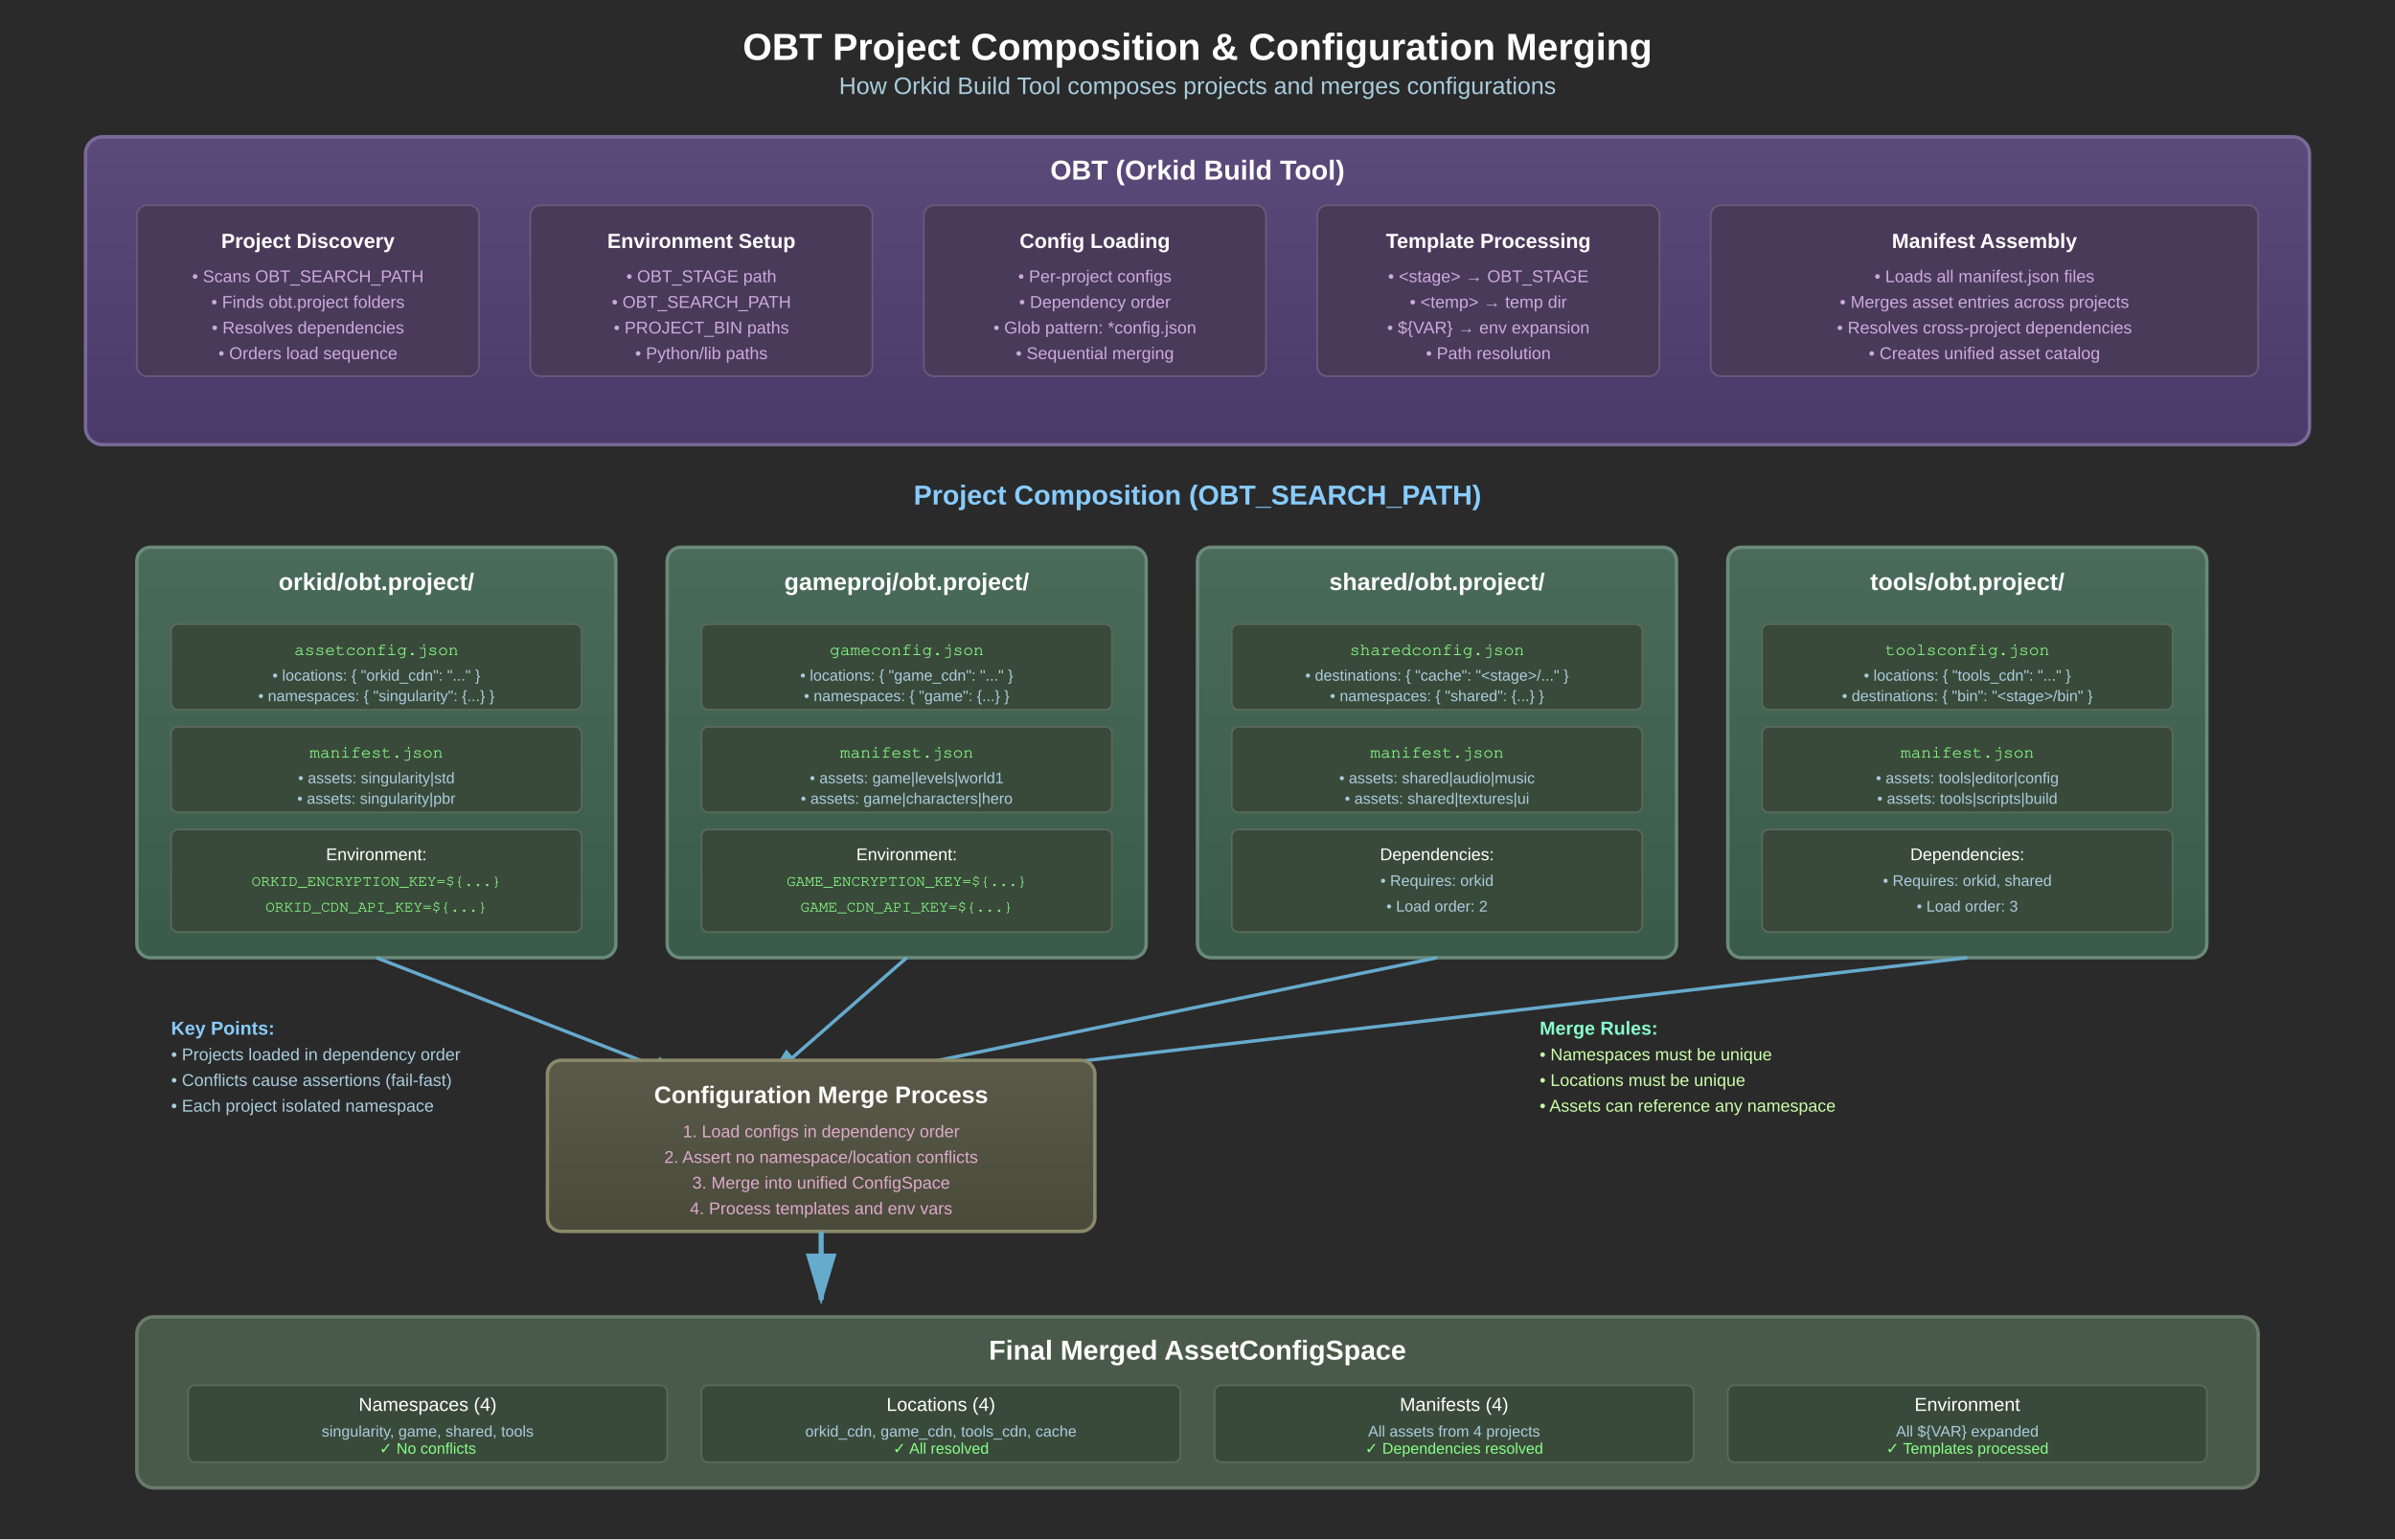
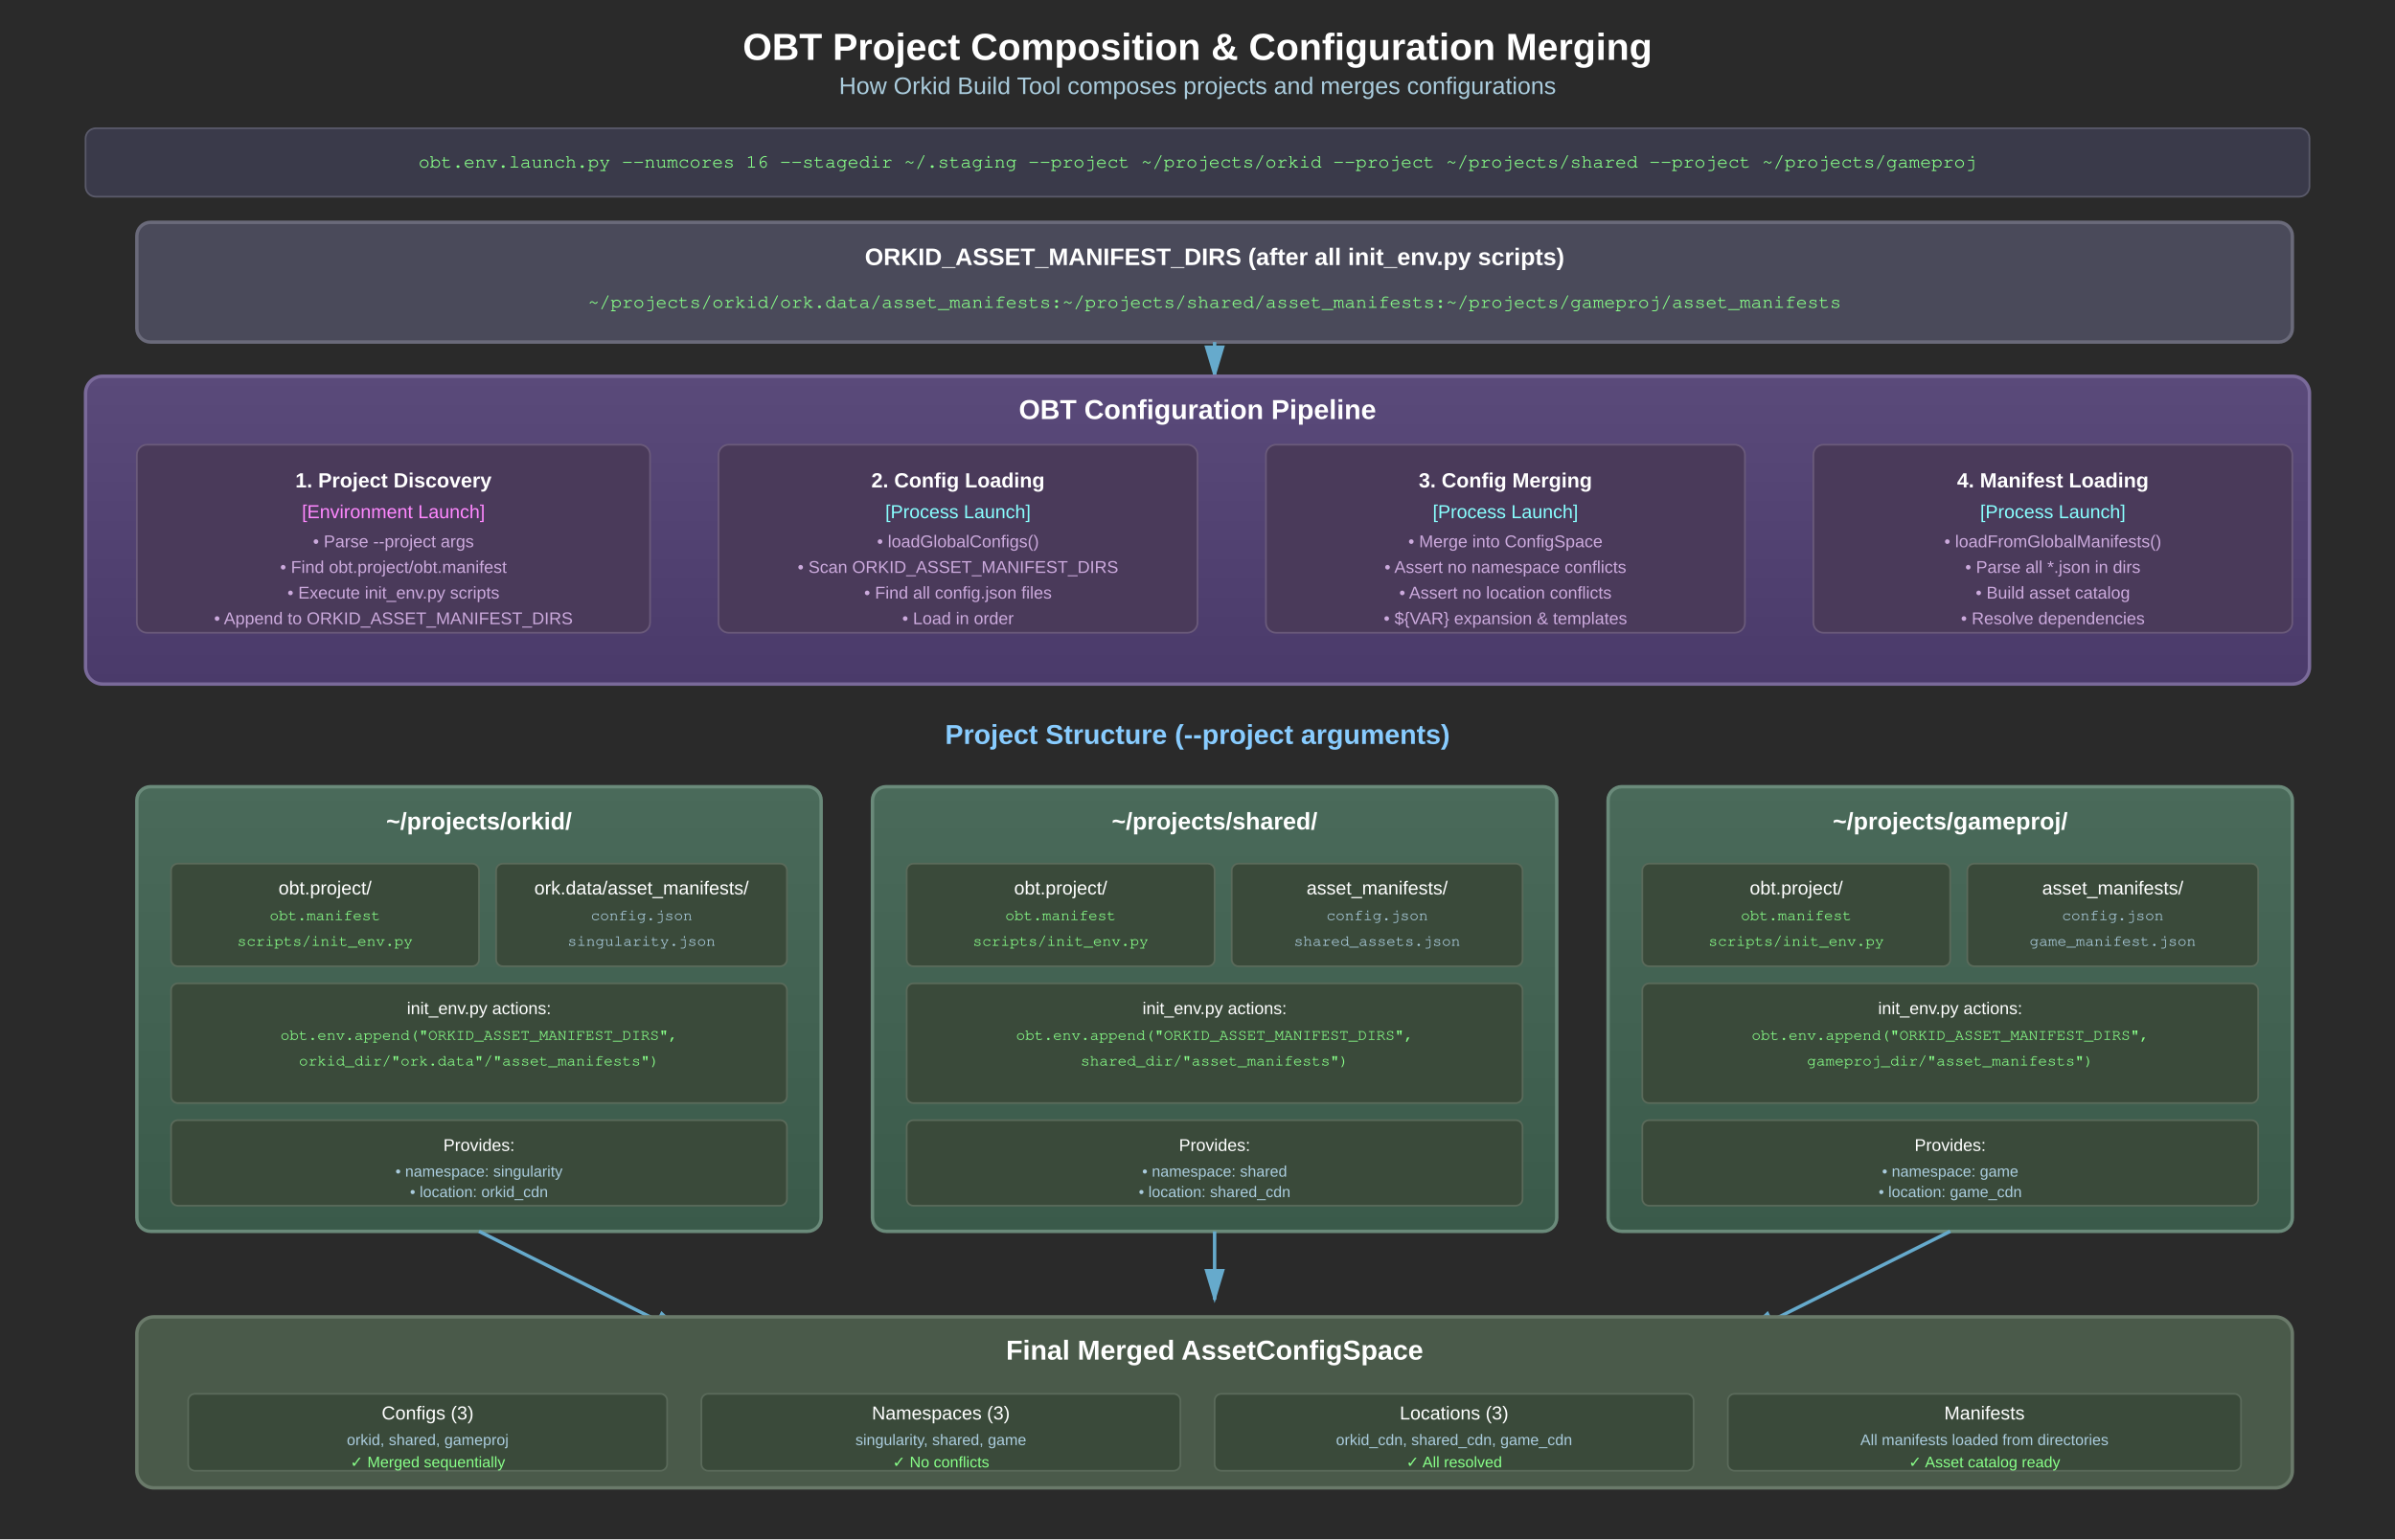
<svg xmlns="http://www.w3.org/2000/svg" width="1400" height="900" viewBox="0 0 1400 900">
  <defs>
    <marker id="arrow" markerWidth="10" markerHeight="10" refX="9" refY="3" orient="auto">
      <polygon points="0 0, 10 3, 0 6" fill="#6ac" />
    </marker>
    <linearGradient id="obtGrad" x1="0%" y1="0%" x2="0%" y2="100%">
      <stop offset="0%" style="stop-color:#5a4a7a;stop-opacity:1" />
      <stop offset="100%" style="stop-color:#4a3a6a;stop-opacity:1" />
    </linearGradient>
    <linearGradient id="projectGrad" x1="0%" y1="0%" x2="0%" y2="100%">
      <stop offset="0%" style="stop-color:#4a6a5a;stop-opacity:1" />
      <stop offset="100%" style="stop-color:#3a5a4a;stop-opacity:1" />
    </linearGradient>
    <linearGradient id="configGrad" x1="0%" y1="0%" x2="0%" y2="100%">
      <stop offset="0%" style="stop-color:#5a5a4a;stop-opacity:1" />
      <stop offset="100%" style="stop-color:#4a4a3a;stop-opacity:1" />
    </linearGradient>
  </defs>
  <rect width="1400" height="900" fill="#2a2a2a" />
  <text x="700" y="35" font-family="Arial, sans-serif" font-size="22" fill="white" text-anchor="middle" font-weight="bold">OBT Project Composition &amp; Configuration Merging</text>
  <text x="700" y="55" font-family="Arial, sans-serif" font-size="14" fill="#acd" text-anchor="middle">How Orkid Build Tool composes projects and merges configurations</text>
+   <rect x="50" y="75" width="1300" height="40" rx="6" fill="#3a3a4a" stroke="#5a5a6a" stroke-width="1" />
+   <text x="700" y="98" font-family="Courier, monospace" font-size="11" fill="#8f8" text-anchor="middle">obt.env.launch.py --numcores 16 --stagedir ~/.staging --project ~/projects/orkid --project ~/projects/shared --project ~/projects/gameproj</text>
+   <g id="env-var">
+     <rect x="80" y="130" width="1260" height="70" rx="8" fill="#4a4a5a" stroke="#6a6a7a" stroke-width="2" />
+     <text x="710" y="155" font-family="Arial, sans-serif" font-size="14" fill="white" text-anchor="middle" font-weight="bold">ORKID_ASSET_MANIFEST_DIRS (after all init_env.py scripts)</text>
+     <text x="710" y="180" font-family="Courier, monospace" font-size="11" fill="#8f8" text-anchor="middle">~/projects/orkid/ork.data/asset_manifests:~/projects/shared/asset_manifests:~/projects/gameproj/asset_manifests</text>
+     <path d="M 710 200 L 710 220" stroke="#6ac" stroke-width="2" marker-end="url(#arrow)" />
+   </g>
  <g id="obt-layer">
-     <rect x="50" y="80" width="1300" height="180" rx="10" fill="url(#obtGrad)" stroke="#7a6a9a" stroke-width="2" />
-     <text x="700" y="105" font-family="Arial, sans-serif" font-size="16" fill="white" text-anchor="middle" font-weight="bold">OBT (Orkid Build Tool)</text>
-     <rect x="80" y="120" width="200" height="100" rx="6" fill="#4a3a5a" stroke="#6a5a7a" stroke-width="1" />
-     <text x="180" y="145" font-family="Arial, sans-serif" font-size="12" fill="white" text-anchor="middle" font-weight="bold">Project Discovery</text>
-     <text x="180" y="165" font-family="Arial, sans-serif" font-size="10" fill="#cad" text-anchor="middle">• Scans OBT_SEARCH_PATH</text>
-     <text x="180" y="180" font-family="Arial, sans-serif" font-size="10" fill="#cad" text-anchor="middle">• Finds obt.project folders</text>
-     <text x="180" y="195" font-family="Arial, sans-serif" font-size="10" fill="#cad" text-anchor="middle">• Resolves dependencies</text>
-     <text x="180" y="210" font-family="Arial, sans-serif" font-size="10" fill="#cad" text-anchor="middle">• Orders load sequence</text>
-     <rect x="310" y="120" width="200" height="100" rx="6" fill="#4a3a5a" stroke="#6a5a7a" stroke-width="1" />
-     <text x="410" y="145" font-family="Arial, sans-serif" font-size="12" fill="white" text-anchor="middle" font-weight="bold">Environment Setup</text>
-     <text x="410" y="165" font-family="Arial, sans-serif" font-size="10" fill="#cad" text-anchor="middle">• OBT_STAGE path</text>
-     <text x="410" y="180" font-family="Arial, sans-serif" font-size="10" fill="#cad" text-anchor="middle">• OBT_SEARCH_PATH</text>
-     <text x="410" y="195" font-family="Arial, sans-serif" font-size="10" fill="#cad" text-anchor="middle">• PROJECT_BIN paths</text>
-     <text x="410" y="210" font-family="Arial, sans-serif" font-size="10" fill="#cad" text-anchor="middle">• Python/lib paths</text>
-     <rect x="540" y="120" width="200" height="100" rx="6" fill="#4a3a5a" stroke="#6a5a7a" stroke-width="1" />
-     <text x="640" y="145" font-family="Arial, sans-serif" font-size="12" fill="white" text-anchor="middle" font-weight="bold">Config Loading</text>
-     <text x="640" y="165" font-family="Arial, sans-serif" font-size="10" fill="#cad" text-anchor="middle">• Per-project configs</text>
-     <text x="640" y="180" font-family="Arial, sans-serif" font-size="10" fill="#cad" text-anchor="middle">• Dependency order</text>
-     <text x="640" y="195" font-family="Arial, sans-serif" font-size="10" fill="#cad" text-anchor="middle">• Glob pattern: *config.json</text>
-     <text x="640" y="210" font-family="Arial, sans-serif" font-size="10" fill="#cad" text-anchor="middle">• Sequential merging</text>
-     <rect x="770" y="120" width="200" height="100" rx="6" fill="#4a3a5a" stroke="#6a5a7a" stroke-width="1" />
-     <text x="870" y="145" font-family="Arial, sans-serif" font-size="12" fill="white" text-anchor="middle" font-weight="bold">Template Processing</text>
-     <text x="870" y="165" font-family="Arial, sans-serif" font-size="10" fill="#cad" text-anchor="middle">• &lt;stage&gt; → OBT_STAGE</text>
-     <text x="870" y="180" font-family="Arial, sans-serif" font-size="10" fill="#cad" text-anchor="middle">• &lt;temp&gt; → temp dir</text>
-     <text x="870" y="195" font-family="Arial, sans-serif" font-size="10" fill="#cad" text-anchor="middle">• ${VAR} → env expansion</text>
-     <text x="870" y="210" font-family="Arial, sans-serif" font-size="10" fill="#cad" text-anchor="middle">• Path resolution</text>
-     <rect x="1000" y="120" width="320" height="100" rx="6" fill="#4a3a5a" stroke="#6a5a7a" stroke-width="1" />
-     <text x="1160" y="145" font-family="Arial, sans-serif" font-size="12" fill="white" text-anchor="middle" font-weight="bold">Manifest Assembly</text>
-     <text x="1160" y="165" font-family="Arial, sans-serif" font-size="10" fill="#cad" text-anchor="middle">• Loads all manifest.json files</text>
-     <text x="1160" y="180" font-family="Arial, sans-serif" font-size="10" fill="#cad" text-anchor="middle">• Merges asset entries across projects</text>
-     <text x="1160" y="195" font-family="Arial, sans-serif" font-size="10" fill="#cad" text-anchor="middle">• Resolves cross-project dependencies</text>
-     <text x="1160" y="210" font-family="Arial, sans-serif" font-size="10" fill="#cad" text-anchor="middle">• Creates unified asset catalog</text>
+     <rect x="50" y="220" width="1300" height="180" rx="10" fill="url(#obtGrad)" stroke="#7a6a9a" stroke-width="2" />
+     <text x="700" y="245" font-family="Arial, sans-serif" font-size="16" fill="white" text-anchor="middle" font-weight="bold">OBT Configuration Pipeline</text>
+     <rect x="80" y="260" width="300" height="110" rx="6" fill="#4a3a5a" stroke="#6a5a7a" stroke-width="1" />
+     <text x="230" y="285" font-family="Arial, sans-serif" font-size="12" fill="white" text-anchor="middle" font-weight="bold">1. Project Discovery</text>
+     <text x="230" y="303" font-family="Arial, sans-serif" font-size="11" fill="#f8f" text-anchor="middle">[Environment Launch]</text>
+     <text x="230" y="320" font-family="Arial, sans-serif" font-size="10" fill="#cad" text-anchor="middle">• Parse --project args</text>
+     <text x="230" y="335" font-family="Arial, sans-serif" font-size="10" fill="#cad" text-anchor="middle">• Find obt.project/obt.manifest</text>
+     <text x="230" y="350" font-family="Arial, sans-serif" font-size="10" fill="#cad" text-anchor="middle">• Execute init_env.py scripts</text>
+     <text x="230" y="365" font-family="Arial, sans-serif" font-size="10" fill="#cad" text-anchor="middle">• Append to ORKID_ASSET_MANIFEST_DIRS</text>
+     <rect x="420" y="260" width="280" height="110" rx="6" fill="#4a3a5a" stroke="#6a5a7a" stroke-width="1" />
+     <text x="560" y="285" font-family="Arial, sans-serif" font-size="12" fill="white" text-anchor="middle" font-weight="bold">2. Config Loading</text>
+     <text x="560" y="303" font-family="Arial, sans-serif" font-size="11" fill="#8ff" text-anchor="middle">[Process Launch]</text>
+     <text x="560" y="320" font-family="Arial, sans-serif" font-size="10" fill="#cad" text-anchor="middle">• loadGlobalConfigs()</text>
+     <text x="560" y="335" font-family="Arial, sans-serif" font-size="10" fill="#cad" text-anchor="middle">• Scan ORKID_ASSET_MANIFEST_DIRS</text>
+     <text x="560" y="350" font-family="Arial, sans-serif" font-size="10" fill="#cad" text-anchor="middle">• Find all config.json files</text>
+     <text x="560" y="365" font-family="Arial, sans-serif" font-size="10" fill="#cad" text-anchor="middle">• Load in order</text>
+     <rect x="740" y="260" width="280" height="110" rx="6" fill="#4a3a5a" stroke="#6a5a7a" stroke-width="1" />
+     <text x="880" y="285" font-family="Arial, sans-serif" font-size="12" fill="white" text-anchor="middle" font-weight="bold">3. Config Merging</text>
+     <text x="880" y="303" font-family="Arial, sans-serif" font-size="11" fill="#8ff" text-anchor="middle">[Process Launch]</text>
+     <text x="880" y="320" font-family="Arial, sans-serif" font-size="10" fill="#cad" text-anchor="middle">• Merge into ConfigSpace</text>
+     <text x="880" y="335" font-family="Arial, sans-serif" font-size="10" fill="#cad" text-anchor="middle">• Assert no namespace conflicts</text>
+     <text x="880" y="350" font-family="Arial, sans-serif" font-size="10" fill="#cad" text-anchor="middle">• Assert no location conflicts</text>
+     <text x="880" y="365" font-family="Arial, sans-serif" font-size="10" fill="#cad" text-anchor="middle">• ${VAR} expansion &amp; templates</text>
+     <rect x="1060" y="260" width="280" height="110" rx="6" fill="#4a3a5a" stroke="#6a5a7a" stroke-width="1" />
+     <text x="1200" y="285" font-family="Arial, sans-serif" font-size="12" fill="white" text-anchor="middle" font-weight="bold">4. Manifest Loading</text>
+     <text x="1200" y="303" font-family="Arial, sans-serif" font-size="11" fill="#8ff" text-anchor="middle">[Process Launch]</text>
+     <text x="1200" y="320" font-family="Arial, sans-serif" font-size="10" fill="#cad" text-anchor="middle">• loadFromGlobalManifests()</text>
+     <text x="1200" y="335" font-family="Arial, sans-serif" font-size="10" fill="#cad" text-anchor="middle">• Parse all *.json in dirs</text>
+     <text x="1200" y="350" font-family="Arial, sans-serif" font-size="10" fill="#cad" text-anchor="middle">• Build asset catalog</text>
+     <text x="1200" y="365" font-family="Arial, sans-serif" font-size="10" fill="#cad" text-anchor="middle">• Resolve dependencies</text>
  </g>
  <g id="projects-layer">
-     <text x="700" y="295" font-family="Arial, sans-serif" font-size="16" fill="#8cf" text-anchor="middle" font-weight="bold">Project Composition (OBT_SEARCH_PATH)</text>
+     <text x="700" y="435" font-family="Arial, sans-serif" font-size="16" fill="#8cf" text-anchor="middle" font-weight="bold">Project Structure (--project arguments)</text>
    <g id="project-orkid">
-       <rect x="80" y="320" width="280" height="240" rx="8" fill="url(#projectGrad)" stroke="#6a8a7a" stroke-width="2" />
-       <text x="220" y="345" font-family="Arial, sans-serif" font-size="14" fill="white" text-anchor="middle" font-weight="bold">orkid/obt.project/</text>
-       <rect x="100" y="365" width="240" height="50" rx="4" fill="#3a4a3a" stroke="#5a6a5a" stroke-width="1" />
-       <text x="220" y="383" font-family="Courier, monospace" font-size="10" fill="#8f8" text-anchor="middle">assetconfig.json</text>
-       <text x="220" y="398" font-family="Arial, sans-serif" font-size="9" fill="#acd" text-anchor="middle">• locations: { "orkid_cdn": "..." }</text>
-       <text x="220" y="410" font-family="Arial, sans-serif" font-size="9" fill="#acd" text-anchor="middle">• namespaces: { "singularity": {...} }</text>
-       <rect x="100" y="425" width="240" height="50" rx="4" fill="#3a4a3a" stroke="#5a6a5a" stroke-width="1" />
-       <text x="220" y="443" font-family="Courier, monospace" font-size="10" fill="#8f8" text-anchor="middle">manifest.json</text>
-       <text x="220" y="458" font-family="Arial, sans-serif" font-size="9" fill="#acd" text-anchor="middle">• assets: singularity|std</text>
-       <text x="220" y="470" font-family="Arial, sans-serif" font-size="9" fill="#acd" text-anchor="middle">• assets: singularity|pbr</text>
-       <rect x="100" y="485" width="240" height="60" rx="4" fill="#3a4a3a" stroke="#5a6a5a" stroke-width="1" />
-       <text x="220" y="503" font-family="Arial, sans-serif" font-size="10" fill="white" text-anchor="middle">Environment:</text>
-       <text x="220" y="518" font-family="Courier, monospace" font-size="9" fill="#8f8" text-anchor="middle">ORKID_ENCRYPTION_KEY=${...}</text>
-       <text x="220" y="533" font-family="Courier, monospace" font-size="9" fill="#8f8" text-anchor="middle">ORKID_CDN_API_KEY=${...}</text>
+       <rect x="80" y="460" width="400" height="260" rx="8" fill="url(#projectGrad)" stroke="#6a8a7a" stroke-width="2" />
+       <text x="280" y="485" font-family="Arial, sans-serif" font-size="14" fill="white" text-anchor="middle" font-weight="bold">~/projects/orkid/</text>
+       <rect x="100" y="505" width="180" height="60" rx="4" fill="#3a4a3a" stroke="#5a6a5a" stroke-width="1" />
+       <text x="190" y="523" font-family="Arial, sans-serif" font-size="11" fill="white" text-anchor="middle">obt.project/</text>
+       <text x="190" y="538" font-family="Courier, monospace" font-size="9" fill="#8f8" text-anchor="middle">obt.manifest</text>
+       <text x="190" y="553" font-family="Courier, monospace" font-size="9" fill="#8f8" text-anchor="middle">scripts/init_env.py</text>
+       <rect x="290" y="505" width="170" height="60" rx="4" fill="#3a4a3a" stroke="#5a6a5a" stroke-width="1" />
+       <text x="375" y="523" font-family="Arial, sans-serif" font-size="11" fill="white" text-anchor="middle">ork.data/asset_manifests/</text>
+       <text x="375" y="538" font-family="Courier, monospace" font-size="9" fill="#acd" text-anchor="middle">config.json</text>
+       <text x="375" y="553" font-family="Courier, monospace" font-size="9" fill="#acd" text-anchor="middle">singularity.json</text>
+       <rect x="100" y="575" width="360" height="70" rx="4" fill="#3a4a3a" stroke="#5a6a5a" stroke-width="1" />
+       <text x="280" y="593" font-family="Arial, sans-serif" font-size="10" fill="white" text-anchor="middle">init_env.py actions:</text>
+       <text x="280" y="608" font-family="Courier, monospace" font-size="9" fill="#8f8" text-anchor="middle">obt.env.append("ORKID_ASSET_MANIFEST_DIRS",</text>
+       <text x="280" y="623" font-family="Courier, monospace" font-size="9" fill="#8f8" text-anchor="middle">               orkid_dir/"ork.data"/"asset_manifests")</text>
+       <rect x="100" y="655" width="360" height="50" rx="4" fill="#3a4a3a" stroke="#5a6a5a" stroke-width="1" />
+       <text x="280" y="673" font-family="Arial, sans-serif" font-size="10" fill="white" text-anchor="middle">Provides:</text>
+       <text x="280" y="688" font-family="Arial, sans-serif" font-size="9" fill="#acd" text-anchor="middle">• namespace: singularity</text>
+       <text x="280" y="700" font-family="Arial, sans-serif" font-size="9" fill="#acd" text-anchor="middle">• location: orkid_cdn</text>
+     </g>
+     <g id="project-shared">
+       <rect x="510" y="460" width="400" height="260" rx="8" fill="url(#projectGrad)" stroke="#6a8a7a" stroke-width="2" />
+       <text x="710" y="485" font-family="Arial, sans-serif" font-size="14" fill="white" text-anchor="middle" font-weight="bold">~/projects/shared/</text>
+       <rect x="530" y="505" width="180" height="60" rx="4" fill="#3a4a3a" stroke="#5a6a5a" stroke-width="1" />
+       <text x="620" y="523" font-family="Arial, sans-serif" font-size="11" fill="white" text-anchor="middle">obt.project/</text>
+       <text x="620" y="538" font-family="Courier, monospace" font-size="9" fill="#8f8" text-anchor="middle">obt.manifest</text>
+       <text x="620" y="553" font-family="Courier, monospace" font-size="9" fill="#8f8" text-anchor="middle">scripts/init_env.py</text>
+       <rect x="720" y="505" width="170" height="60" rx="4" fill="#3a4a3a" stroke="#5a6a5a" stroke-width="1" />
+       <text x="805" y="523" font-family="Arial, sans-serif" font-size="11" fill="white" text-anchor="middle">asset_manifests/</text>
+       <text x="805" y="538" font-family="Courier, monospace" font-size="9" fill="#acd" text-anchor="middle">config.json</text>
+       <text x="805" y="553" font-family="Courier, monospace" font-size="9" fill="#acd" text-anchor="middle">shared_assets.json</text>
+       <rect x="530" y="575" width="360" height="70" rx="4" fill="#3a4a3a" stroke="#5a6a5a" stroke-width="1" />
+       <text x="710" y="593" font-family="Arial, sans-serif" font-size="10" fill="white" text-anchor="middle">init_env.py actions:</text>
+       <text x="710" y="608" font-family="Courier, monospace" font-size="9" fill="#8f8" text-anchor="middle">obt.env.append("ORKID_ASSET_MANIFEST_DIRS",</text>
+       <text x="710" y="623" font-family="Courier, monospace" font-size="9" fill="#8f8" text-anchor="middle">               shared_dir/"asset_manifests")</text>
+       <rect x="530" y="655" width="360" height="50" rx="4" fill="#3a4a3a" stroke="#5a6a5a" stroke-width="1" />
+       <text x="710" y="673" font-family="Arial, sans-serif" font-size="10" fill="white" text-anchor="middle">Provides:</text>
+       <text x="710" y="688" font-family="Arial, sans-serif" font-size="9" fill="#acd" text-anchor="middle">• namespace: shared</text>
+       <text x="710" y="700" font-family="Arial, sans-serif" font-size="9" fill="#acd" text-anchor="middle">• location: shared_cdn</text>
    </g>
    <g id="project-game">
-       <rect x="390" y="320" width="280" height="240" rx="8" fill="url(#projectGrad)" stroke="#6a8a7a" stroke-width="2" />
-       <text x="530" y="345" font-family="Arial, sans-serif" font-size="14" fill="white" text-anchor="middle" font-weight="bold">gameproj/obt.project/</text>
-       <rect x="410" y="365" width="240" height="50" rx="4" fill="#3a4a3a" stroke="#5a6a5a" stroke-width="1" />
-       <text x="530" y="383" font-family="Courier, monospace" font-size="10" fill="#8f8" text-anchor="middle">gameconfig.json</text>
-       <text x="530" y="398" font-family="Arial, sans-serif" font-size="9" fill="#acd" text-anchor="middle">• locations: { "game_cdn": "..." }</text>
-       <text x="530" y="410" font-family="Arial, sans-serif" font-size="9" fill="#acd" text-anchor="middle">• namespaces: { "game": {...} }</text>
-       <rect x="410" y="425" width="240" height="50" rx="4" fill="#3a4a3a" stroke="#5a6a5a" stroke-width="1" />
-       <text x="530" y="443" font-family="Courier, monospace" font-size="10" fill="#8f8" text-anchor="middle">manifest.json</text>
-       <text x="530" y="458" font-family="Arial, sans-serif" font-size="9" fill="#acd" text-anchor="middle">• assets: game|levels|world1</text>
-       <text x="530" y="470" font-family="Arial, sans-serif" font-size="9" fill="#acd" text-anchor="middle">• assets: game|characters|hero</text>
-       <rect x="410" y="485" width="240" height="60" rx="4" fill="#3a4a3a" stroke="#5a6a5a" stroke-width="1" />
-       <text x="530" y="503" font-family="Arial, sans-serif" font-size="10" fill="white" text-anchor="middle">Environment:</text>
-       <text x="530" y="518" font-family="Courier, monospace" font-size="9" fill="#8f8" text-anchor="middle">GAME_ENCRYPTION_KEY=${...}</text>
-       <text x="530" y="533" font-family="Courier, monospace" font-size="9" fill="#8f8" text-anchor="middle">GAME_CDN_API_KEY=${...}</text>
-     </g>
-     <g id="project-shared">
-       <rect x="700" y="320" width="280" height="240" rx="8" fill="url(#projectGrad)" stroke="#6a8a7a" stroke-width="2" />
-       <text x="840" y="345" font-family="Arial, sans-serif" font-size="14" fill="white" text-anchor="middle" font-weight="bold">shared/obt.project/</text>
-       <rect x="720" y="365" width="240" height="50" rx="4" fill="#3a4a3a" stroke="#5a6a5a" stroke-width="1" />
-       <text x="840" y="383" font-family="Courier, monospace" font-size="10" fill="#8f8" text-anchor="middle">sharedconfig.json</text>
-       <text x="840" y="398" font-family="Arial, sans-serif" font-size="9" fill="#acd" text-anchor="middle">• destinations: { "cache": "&lt;stage&gt;/..." }</text>
-       <text x="840" y="410" font-family="Arial, sans-serif" font-size="9" fill="#acd" text-anchor="middle">• namespaces: { "shared": {...} }</text>
-       <rect x="720" y="425" width="240" height="50" rx="4" fill="#3a4a3a" stroke="#5a6a5a" stroke-width="1" />
-       <text x="840" y="443" font-family="Courier, monospace" font-size="10" fill="#8f8" text-anchor="middle">manifest.json</text>
-       <text x="840" y="458" font-family="Arial, sans-serif" font-size="9" fill="#acd" text-anchor="middle">• assets: shared|audio|music</text>
-       <text x="840" y="470" font-family="Arial, sans-serif" font-size="9" fill="#acd" text-anchor="middle">• assets: shared|textures|ui</text>
-       <rect x="720" y="485" width="240" height="60" rx="4" fill="#3a4a3a" stroke="#5a6a5a" stroke-width="1" />
-       <text x="840" y="503" font-family="Arial, sans-serif" font-size="10" fill="white" text-anchor="middle">Dependencies:</text>
-       <text x="840" y="518" font-family="Arial, sans-serif" font-size="9" fill="#acd" text-anchor="middle">• Requires: orkid</text>
-       <text x="840" y="533" font-family="Arial, sans-serif" font-size="9" fill="#acd" text-anchor="middle">• Load order: 2</text>
-     </g>
-     <g id="project-tools">
-       <rect x="1010" y="320" width="280" height="240" rx="8" fill="url(#projectGrad)" stroke="#6a8a7a" stroke-width="2" />
-       <text x="1150" y="345" font-family="Arial, sans-serif" font-size="14" fill="white" text-anchor="middle" font-weight="bold">tools/obt.project/</text>
-       <rect x="1030" y="365" width="240" height="50" rx="4" fill="#3a4a3a" stroke="#5a6a5a" stroke-width="1" />
-       <text x="1150" y="383" font-family="Courier, monospace" font-size="10" fill="#8f8" text-anchor="middle">toolsconfig.json</text>
-       <text x="1150" y="398" font-family="Arial, sans-serif" font-size="9" fill="#acd" text-anchor="middle">• locations: { "tools_cdn": "..." }</text>
-       <text x="1150" y="410" font-family="Arial, sans-serif" font-size="9" fill="#acd" text-anchor="middle">• destinations: { "bin": "&lt;stage&gt;/bin" }</text>
-       <rect x="1030" y="425" width="240" height="50" rx="4" fill="#3a4a3a" stroke="#5a6a5a" stroke-width="1" />
-       <text x="1150" y="443" font-family="Courier, monospace" font-size="10" fill="#8f8" text-anchor="middle">manifest.json</text>
-       <text x="1150" y="458" font-family="Arial, sans-serif" font-size="9" fill="#acd" text-anchor="middle">• assets: tools|editor|config</text>
-       <text x="1150" y="470" font-family="Arial, sans-serif" font-size="9" fill="#acd" text-anchor="middle">• assets: tools|scripts|build</text>
-       <rect x="1030" y="485" width="240" height="60" rx="4" fill="#3a4a3a" stroke="#5a6a5a" stroke-width="1" />
-       <text x="1150" y="503" font-family="Arial, sans-serif" font-size="10" fill="white" text-anchor="middle">Dependencies:</text>
-       <text x="1150" y="518" font-family="Arial, sans-serif" font-size="9" fill="#acd" text-anchor="middle">• Requires: orkid, shared</text>
-       <text x="1150" y="533" font-family="Arial, sans-serif" font-size="9" fill="#acd" text-anchor="middle">• Load order: 3</text>
+       <rect x="940" y="460" width="400" height="260" rx="8" fill="url(#projectGrad)" stroke="#6a8a7a" stroke-width="2" />
+       <text x="1140" y="485" font-family="Arial, sans-serif" font-size="14" fill="white" text-anchor="middle" font-weight="bold">~/projects/gameproj/</text>
+       <rect x="960" y="505" width="180" height="60" rx="4" fill="#3a4a3a" stroke="#5a6a5a" stroke-width="1" />
+       <text x="1050" y="523" font-family="Arial, sans-serif" font-size="11" fill="white" text-anchor="middle">obt.project/</text>
+       <text x="1050" y="538" font-family="Courier, monospace" font-size="9" fill="#8f8" text-anchor="middle">obt.manifest</text>
+       <text x="1050" y="553" font-family="Courier, monospace" font-size="9" fill="#8f8" text-anchor="middle">scripts/init_env.py</text>
+       <rect x="1150" y="505" width="170" height="60" rx="4" fill="#3a4a3a" stroke="#5a6a5a" stroke-width="1" />
+       <text x="1235" y="523" font-family="Arial, sans-serif" font-size="11" fill="white" text-anchor="middle">asset_manifests/</text>
+       <text x="1235" y="538" font-family="Courier, monospace" font-size="9" fill="#acd" text-anchor="middle">config.json</text>
+       <text x="1235" y="553" font-family="Courier, monospace" font-size="9" fill="#acd" text-anchor="middle">game_manifest.json</text>
+       <rect x="960" y="575" width="360" height="70" rx="4" fill="#3a4a3a" stroke="#5a6a5a" stroke-width="1" />
+       <text x="1140" y="593" font-family="Arial, sans-serif" font-size="10" fill="white" text-anchor="middle">init_env.py actions:</text>
+       <text x="1140" y="608" font-family="Courier, monospace" font-size="9" fill="#8f8" text-anchor="middle">obt.env.append("ORKID_ASSET_MANIFEST_DIRS",</text>
+       <text x="1140" y="623" font-family="Courier, monospace" font-size="9" fill="#8f8" text-anchor="middle">               gameproj_dir/"asset_manifests")</text>
+       <rect x="960" y="655" width="360" height="50" rx="4" fill="#3a4a3a" stroke="#5a6a5a" stroke-width="1" />
+       <text x="1140" y="673" font-family="Arial, sans-serif" font-size="10" fill="white" text-anchor="middle">Provides:</text>
+       <text x="1140" y="688" font-family="Arial, sans-serif" font-size="9" fill="#acd" text-anchor="middle">• namespace: game</text>
+       <text x="1140" y="700" font-family="Arial, sans-serif" font-size="9" fill="#acd" text-anchor="middle">• location: game_cdn</text>
    </g>
  </g>
-   <g id="merge-process">
-     <path d="M 220 560 L 400 630" stroke="#6ac" stroke-width="2" marker-end="url(#arrow)" />
-     <path d="M 530 560 L 450 630" stroke="#6ac" stroke-width="2" marker-end="url(#arrow)" />
-     <path d="M 840 560 L 500 630" stroke="#6ac" stroke-width="2" marker-end="url(#arrow)" />
-     <path d="M 1150 560 L 550 630" stroke="#6ac" stroke-width="2" marker-end="url(#arrow)" />
-     <rect x="320" y="620" width="320" height="100" rx="8" fill="url(#configGrad)" stroke="#8a8a6a" stroke-width="2" />
-     <text x="480" y="645" font-family="Arial, sans-serif" font-size="14" fill="white" text-anchor="middle" font-weight="bold">Configuration Merge Process</text>
-     <text x="480" y="665" font-family="Arial, sans-serif" font-size="10" fill="#dac" text-anchor="middle">1. Load configs in dependency order</text>
-     <text x="480" y="680" font-family="Arial, sans-serif" font-size="10" fill="#dac" text-anchor="middle">2. Assert no namespace/location conflicts</text>
-     <text x="480" y="695" font-family="Arial, sans-serif" font-size="10" fill="#dac" text-anchor="middle">3. Merge into unified ConfigSpace</text>
-     <text x="480" y="710" font-family="Arial, sans-serif" font-size="10" fill="#dac" text-anchor="middle">4. Process templates and env vars</text>
-     <path d="M 480 720 L 480 760" stroke="#6ac" stroke-width="3" marker-end="url(#arrow)" />
+   <g id="merge-arrows">
+     <path d="M 280 720 L 400 780" stroke="#6ac" stroke-width="2" marker-end="url(#arrow)" />
+     <path d="M 710 720 L 710 760" stroke="#6ac" stroke-width="2" marker-end="url(#arrow)" />
+     <path d="M 1140 720 L 1020 780" stroke="#6ac" stroke-width="2" marker-end="url(#arrow)" />
  </g>
  <g id="final-configspace">
-     <rect x="80" y="770" width="1240" height="100" rx="10" fill="#4a5a4a" stroke="#6a7a6a" stroke-width="2" />
-     <text x="700" y="795" font-family="Arial, sans-serif" font-size="16" fill="white" text-anchor="middle" font-weight="bold">Final Merged AssetConfigSpace</text>
-     <rect x="110" y="810" width="280" height="45" rx="4" fill="#3a4a3a" stroke="#5a6a5a" stroke-width="1" />
-     <text x="250" y="825" font-family="Arial, sans-serif" font-size="11" fill="white" text-anchor="middle">Namespaces (4)</text>
-     <text x="250" y="840" font-family="Arial, sans-serif" font-size="9" fill="#acd" text-anchor="middle">singularity, game, shared, tools</text>
-     <text x="250" y="850" font-family="Arial, sans-serif" font-size="9" fill="#8f8" text-anchor="middle">✓ No conflicts</text>
-     <rect x="410" y="810" width="280" height="45" rx="4" fill="#3a4a3a" stroke="#5a6a5a" stroke-width="1" />
-     <text x="550" y="825" font-family="Arial, sans-serif" font-size="11" fill="white" text-anchor="middle">Locations (4)</text>
-     <text x="550" y="840" font-family="Arial, sans-serif" font-size="9" fill="#acd" text-anchor="middle">orkid_cdn, game_cdn, tools_cdn, cache</text>
-     <text x="550" y="850" font-family="Arial, sans-serif" font-size="9" fill="#8f8" text-anchor="middle">✓ All resolved</text>
-     <rect x="710" y="810" width="280" height="45" rx="4" fill="#3a4a3a" stroke="#5a6a5a" stroke-width="1" />
-     <text x="850" y="825" font-family="Arial, sans-serif" font-size="11" fill="white" text-anchor="middle">Manifests (4)</text>
-     <text x="850" y="840" font-family="Arial, sans-serif" font-size="9" fill="#acd" text-anchor="middle">All assets from 4 projects</text>
-     <text x="850" y="850" font-family="Arial, sans-serif" font-size="9" fill="#8f8" text-anchor="middle">✓ Dependencies resolved</text>
-     <rect x="1010" y="810" width="280" height="45" rx="4" fill="#3a4a3a" stroke="#5a6a5a" stroke-width="1" />
-     <text x="1150" y="825" font-family="Arial, sans-serif" font-size="11" fill="white" text-anchor="middle">Environment</text>
-     <text x="1150" y="840" font-family="Arial, sans-serif" font-size="9" fill="#acd" text-anchor="middle">All ${VAR} expanded</text>
-     <text x="1150" y="850" font-family="Arial, sans-serif" font-size="9" fill="#8f8" text-anchor="middle">✓ Templates processed</text>
-   </g>
-   <g id="key-points">
-     <text x="100" y="605" font-family="Arial, sans-serif" font-size="11" fill="#8cf" font-weight="bold">Key Points:</text>
-     <text x="100" y="620" font-family="Arial, sans-serif" font-size="10" fill="#acd">• Projects loaded in dependency order</text>
-     <text x="100" y="635" font-family="Arial, sans-serif" font-size="10" fill="#acd">• Conflicts cause assertions (fail-fast)</text>
-     <text x="100" y="650" font-family="Arial, sans-serif" font-size="10" fill="#acd">• Each project isolated namespace</text>
-     <text x="900" y="605" font-family="Arial, sans-serif" font-size="11" fill="#8fc" font-weight="bold">Merge Rules:</text>
-     <text x="900" y="620" font-family="Arial, sans-serif" font-size="10" fill="#cfa">• Namespaces must be unique</text>
-     <text x="900" y="635" font-family="Arial, sans-serif" font-size="10" fill="#cfa">• Locations must be unique</text>
-     <text x="900" y="650" font-family="Arial, sans-serif" font-size="10" fill="#cfa">• Assets can reference any namespace</text>
+     <rect x="80" y="770" width="1260" height="100" rx="10" fill="#4a5a4a" stroke="#6a7a6a" stroke-width="2" />
+     <text x="710" y="795" font-family="Arial, sans-serif" font-size="16" fill="white" text-anchor="middle" font-weight="bold">Final Merged AssetConfigSpace</text>
+     <rect x="110" y="815" width="280" height="45" rx="4" fill="#3a4a3a" stroke="#5a6a5a" stroke-width="1" />
+     <text x="250" y="830" font-family="Arial, sans-serif" font-size="11" fill="white" text-anchor="middle">Configs (3)</text>
+     <text x="250" y="845" font-family="Arial, sans-serif" font-size="9" fill="#acd" text-anchor="middle">orkid, shared, gameproj</text>
+     <text x="250" y="858" font-family="Arial, sans-serif" font-size="9" fill="#8f8" text-anchor="middle">✓ Merged sequentially</text>
+     <rect x="410" y="815" width="280" height="45" rx="4" fill="#3a4a3a" stroke="#5a6a5a" stroke-width="1" />
+     <text x="550" y="830" font-family="Arial, sans-serif" font-size="11" fill="white" text-anchor="middle">Namespaces (3)</text>
+     <text x="550" y="845" font-family="Arial, sans-serif" font-size="9" fill="#acd" text-anchor="middle">singularity, shared, game</text>
+     <text x="550" y="858" font-family="Arial, sans-serif" font-size="9" fill="#8f8" text-anchor="middle">✓ No conflicts</text>
+     <rect x="710" y="815" width="280" height="45" rx="4" fill="#3a4a3a" stroke="#5a6a5a" stroke-width="1" />
+     <text x="850" y="830" font-family="Arial, sans-serif" font-size="11" fill="white" text-anchor="middle">Locations (3)</text>
+     <text x="850" y="845" font-family="Arial, sans-serif" font-size="9" fill="#acd" text-anchor="middle">orkid_cdn, shared_cdn, game_cdn</text>
+     <text x="850" y="858" font-family="Arial, sans-serif" font-size="9" fill="#8f8" text-anchor="middle">✓ All resolved</text>
+     <rect x="1010" y="815" width="300" height="45" rx="4" fill="#3a4a3a" stroke="#5a6a5a" stroke-width="1" />
+     <text x="1160" y="830" font-family="Arial, sans-serif" font-size="11" fill="white" text-anchor="middle">Manifests</text>
+     <text x="1160" y="845" font-family="Arial, sans-serif" font-size="9" fill="#acd" text-anchor="middle">All manifests loaded from directories</text>
+     <text x="1160" y="858" font-family="Arial, sans-serif" font-size="9" fill="#8f8" text-anchor="middle">✓ Asset catalog ready</text>
  </g>
</svg>
